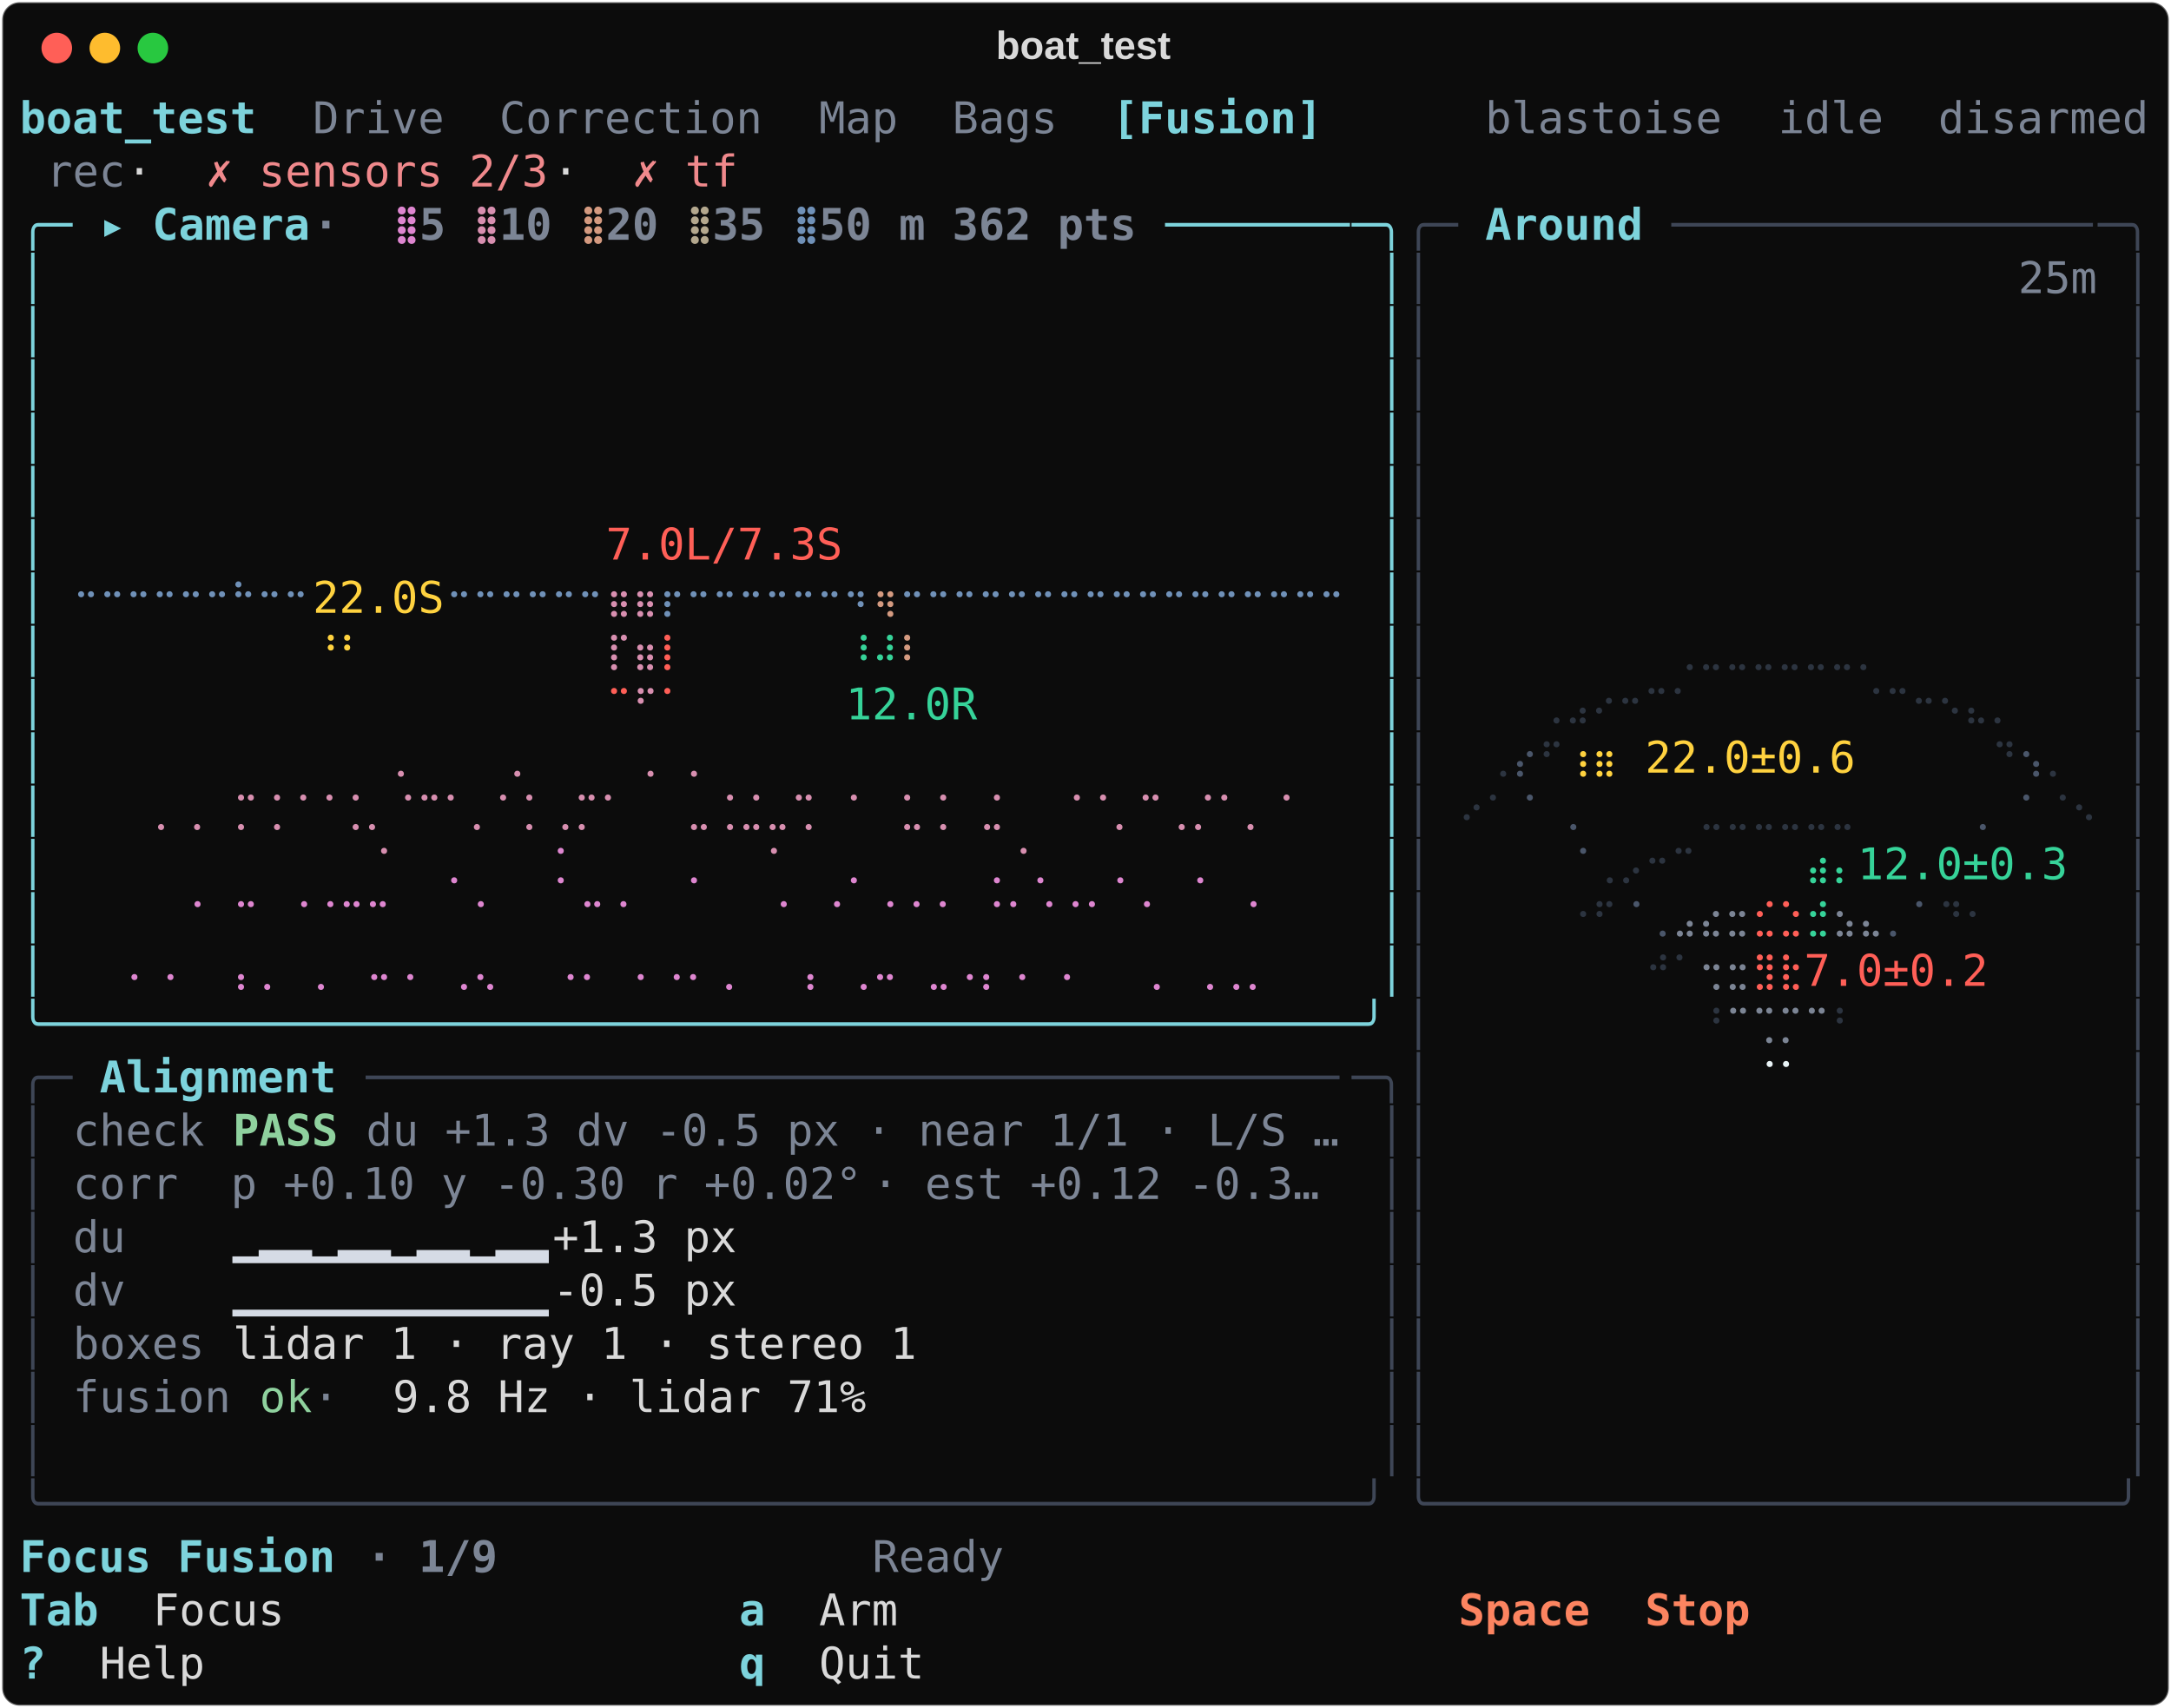
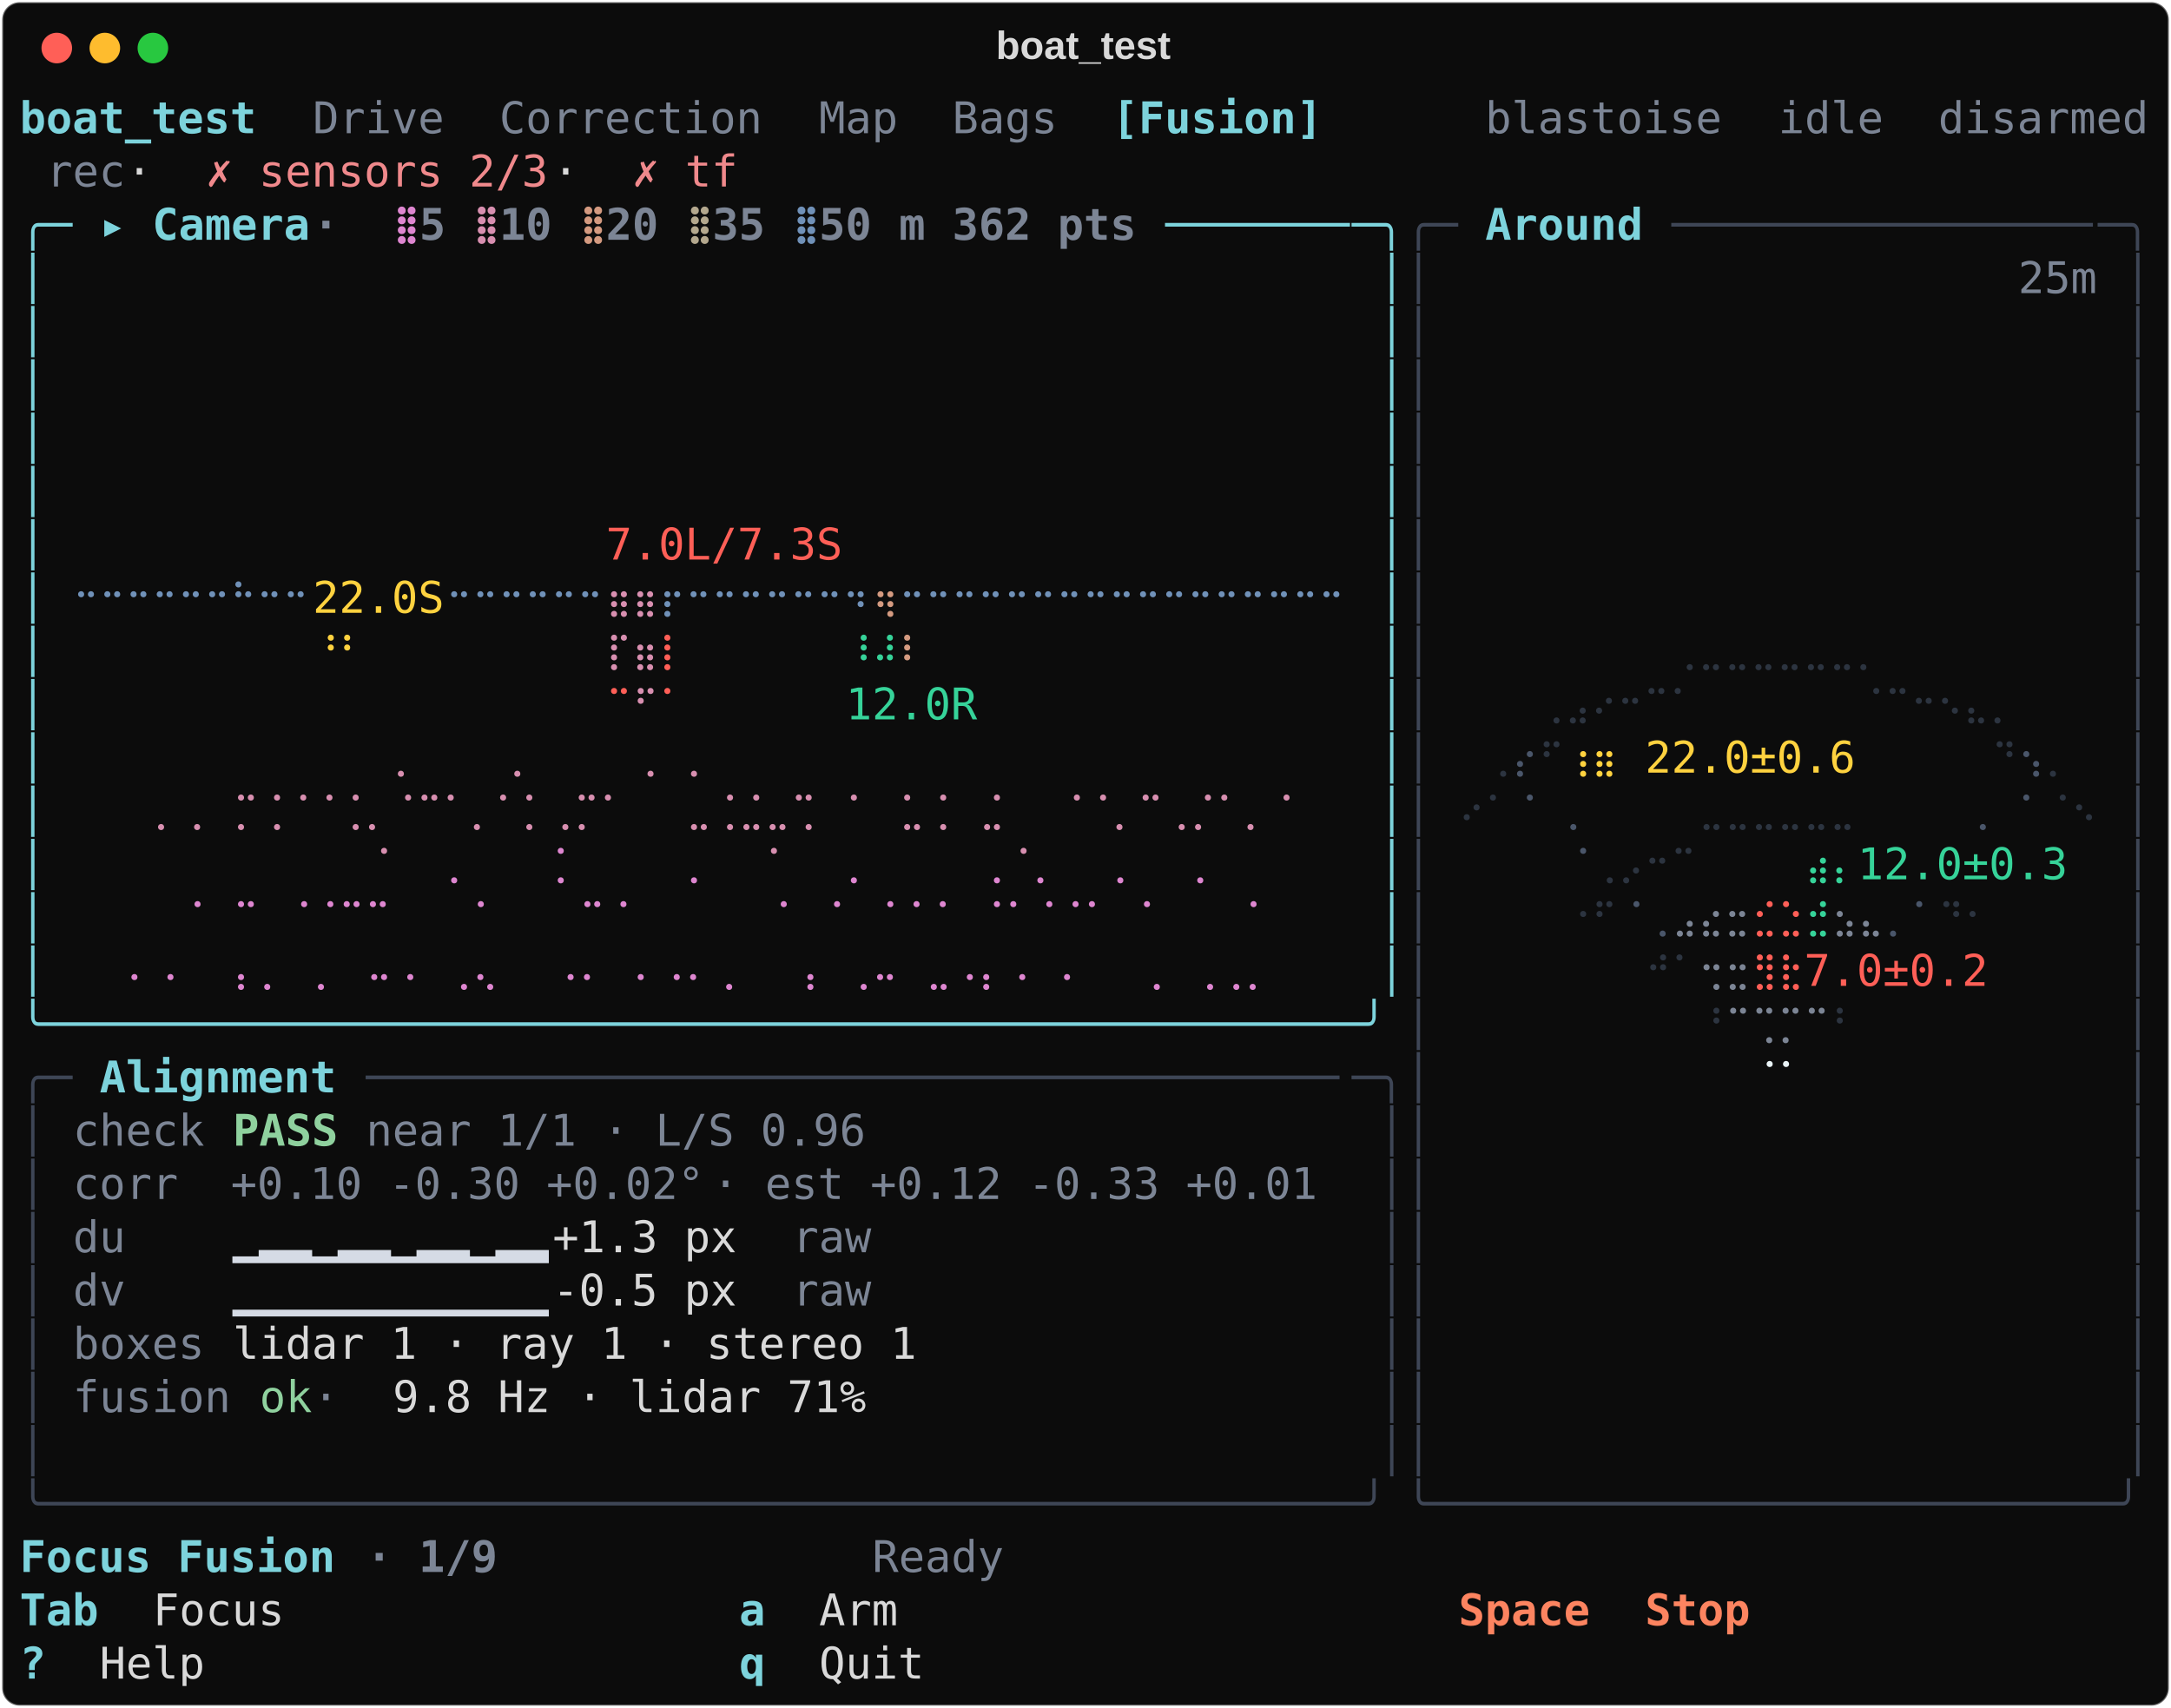
<svg xmlns="http://www.w3.org/2000/svg" class="rich-terminal" viewBox="0 0 994 782.0">
  <style>

    @font-face {
        font-family: "Fira Code";
        src: local("FiraCode-Regular"),
                url("https://cdnjs.cloudflare.com/ajax/libs/firacode/6.2.0/woff2/FiraCode-Regular.woff2") format("woff2"),
                url("https://cdnjs.cloudflare.com/ajax/libs/firacode/6.2.0/woff/FiraCode-Regular.woff") format("woff");
        font-style: normal;
        font-weight: 400;
    }
    @font-face {
        font-family: "Fira Code";
        src: local("FiraCode-Bold"),
                url("https://cdnjs.cloudflare.com/ajax/libs/firacode/6.2.0/woff2/FiraCode-Bold.woff2") format("woff2"),
                url("https://cdnjs.cloudflare.com/ajax/libs/firacode/6.2.0/woff/FiraCode-Bold.woff") format("woff");
        font-style: bold;
        font-weight: 700;
    }

    .fusion-text-matrix {
        font-family: Fira Code, monospace;
        font-size: 20px;
        line-height: 24.4px;
        font-variant-east-asian: full-width;
    }

    .fusion-text-title {
        font-size: 18px;
        font-weight: bold;
        font-family: arial;
    }

    .fusion-text-r1 { fill: #7dd3dc;font-weight: bold }
.fusion-text-r2 { fill: #7c8595 }
.fusion-text-r3 { fill: #d9d9d9 }
.fusion-text-r4 { fill: #f0898c }
.fusion-text-r5 { fill: #7c8595;font-weight: bold }
.fusion-text-r6 { fill: #de86d0;font-weight: bold }
.fusion-text-r7 { fill: #d88fb0;font-weight: bold }
.fusion-text-r8 { fill: #d49a80;font-weight: bold }
.fusion-text-r9 { fill: #b4a88e;font-weight: bold }
.fusion-text-r10 { fill: #7091b8;font-weight: bold }
.fusion-text-r11 { fill: #3e4656 }
.fusion-text-r12 { fill: #ff5f57 }
.fusion-text-r13 { fill: #7091b8 }
.fusion-text-r14 { fill: #ffd23f }
.fusion-text-r15 { fill: #d88fb0 }
.fusion-text-r16 { fill: #d49a80 }
.fusion-text-r17 { fill: #36d399 }
.fusion-text-r18 { fill: #2c3440 }
.fusion-text-r19 { fill: #4a566a }
.fusion-text-r20 { fill: #de86d0 }
.fusion-text-r21 { fill: #e9f3f6 }
.fusion-text-r22 { fill: #8fd19e;font-weight: bold }
.fusion-text-r23 { fill: #d5dbe5 }
.fusion-text-r24 { fill: #8fd19e }
.fusion-text-r25 { fill: #fc8460;font-weight: bold }
    </style>
  <defs>
    <clipPath id="fusion-text-clip-terminal">
      <rect x="0" y="0" width="975.0" height="731.0" />
    </clipPath>
    <clipPath id="fusion-text-line-0">
      <rect x="0" y="1.5" width="976" height="24.65" />
    </clipPath>
    <clipPath id="fusion-text-line-1">
      <rect x="0" y="25.9" width="976" height="24.65" />
    </clipPath>
    <clipPath id="fusion-text-line-2">
      <rect x="0" y="50.3" width="976" height="24.65" />
    </clipPath>
    <clipPath id="fusion-text-line-3">
      <rect x="0" y="74.7" width="976" height="24.65" />
    </clipPath>
    <clipPath id="fusion-text-line-4">
      <rect x="0" y="99.1" width="976" height="24.65" />
    </clipPath>
    <clipPath id="fusion-text-line-5">
      <rect x="0" y="123.5" width="976" height="24.65" />
    </clipPath>
    <clipPath id="fusion-text-line-6">
      <rect x="0" y="147.9" width="976" height="24.65" />
    </clipPath>
    <clipPath id="fusion-text-line-7">
      <rect x="0" y="172.3" width="976" height="24.65" />
    </clipPath>
    <clipPath id="fusion-text-line-8">
      <rect x="0" y="196.7" width="976" height="24.65" />
    </clipPath>
    <clipPath id="fusion-text-line-9">
      <rect x="0" y="221.1" width="976" height="24.65" />
    </clipPath>
    <clipPath id="fusion-text-line-10">
      <rect x="0" y="245.5" width="976" height="24.65" />
    </clipPath>
    <clipPath id="fusion-text-line-11">
      <rect x="0" y="269.9" width="976" height="24.65" />
    </clipPath>
    <clipPath id="fusion-text-line-12">
      <rect x="0" y="294.3" width="976" height="24.65" />
    </clipPath>
    <clipPath id="fusion-text-line-13">
      <rect x="0" y="318.7" width="976" height="24.65" />
    </clipPath>
    <clipPath id="fusion-text-line-14">
      <rect x="0" y="343.1" width="976" height="24.65" />
    </clipPath>
    <clipPath id="fusion-text-line-15">
      <rect x="0" y="367.5" width="976" height="24.65" />
    </clipPath>
    <clipPath id="fusion-text-line-16">
      <rect x="0" y="391.9" width="976" height="24.65" />
    </clipPath>
    <clipPath id="fusion-text-line-17">
      <rect x="0" y="416.3" width="976" height="24.65" />
    </clipPath>
    <clipPath id="fusion-text-line-18">
      <rect x="0" y="440.7" width="976" height="24.65" />
    </clipPath>
    <clipPath id="fusion-text-line-19">
      <rect x="0" y="465.1" width="976" height="24.65" />
    </clipPath>
    <clipPath id="fusion-text-line-20">
      <rect x="0" y="489.5" width="976" height="24.65" />
    </clipPath>
    <clipPath id="fusion-text-line-21">
      <rect x="0" y="513.9" width="976" height="24.65" />
    </clipPath>
    <clipPath id="fusion-text-line-22">
      <rect x="0" y="538.3" width="976" height="24.65" />
    </clipPath>
    <clipPath id="fusion-text-line-23">
      <rect x="0" y="562.7" width="976" height="24.65" />
    </clipPath>
    <clipPath id="fusion-text-line-24">
      <rect x="0" y="587.1" width="976" height="24.65" />
    </clipPath>
    <clipPath id="fusion-text-line-25">
      <rect x="0" y="611.5" width="976" height="24.65" />
    </clipPath>
    <clipPath id="fusion-text-line-26">
      <rect x="0" y="635.9" width="976" height="24.65" />
    </clipPath>
    <clipPath id="fusion-text-line-27">
      <rect x="0" y="660.3" width="976" height="24.65" />
    </clipPath>
    <clipPath id="fusion-text-line-28">
      <rect x="0" y="684.7" width="976" height="24.65" />
    </clipPath>
  </defs>
  <rect fill="#0c0c0c" stroke="rgba(255,255,255,0.35)" stroke-width="1" x="1" y="1" width="992" height="780" rx="8" />
  <text class="fusion-text-title" fill="#d9d9d9" text-anchor="middle" x="496" y="27">boat_test</text>
  <g transform="translate(26,22)">
    <circle cx="0" cy="0" r="7" fill="#ff5f57" />
    <circle cx="22" cy="0" r="7" fill="#febc2e" />
    <circle cx="44" cy="0" r="7" fill="#28c840" />
  </g>
  <g transform="translate(9, 41)" clip-path="url(#fusion-text-clip-terminal)">
    <g class="fusion-text-matrix">
      <text class="fusion-text-r1" x="0" y="20" textLength="134.2" clip-path="url(#fusion-text-line-0)"> boat_test </text>
      <text class="fusion-text-r2" x="134.2" y="20" textLength="85.4" clip-path="url(#fusion-text-line-0)">  Drive</text>
      <text class="fusion-text-r2" x="219.6" y="20" textLength="146.4" clip-path="url(#fusion-text-line-0)">  Correction</text>
      <text class="fusion-text-r2" x="366" y="20" textLength="61" clip-path="url(#fusion-text-line-0)">  Map</text>
      <text class="fusion-text-r2" x="427" y="20" textLength="73.2" clip-path="url(#fusion-text-line-0)">  Bags</text>
      <text class="fusion-text-r1" x="500.2" y="20" textLength="109.8" clip-path="url(#fusion-text-line-0)"> [Fusion]</text>
      <text class="fusion-text-r2" x="671" y="20" textLength="109.8" clip-path="url(#fusion-text-line-0)">blastoise</text>
      <text class="fusion-text-r2" x="805.2" y="20" textLength="48.8" clip-path="url(#fusion-text-line-0)">idle</text>
      <text class="fusion-text-r2" x="878.4" y="20" textLength="97.6" clip-path="url(#fusion-text-line-0)">disarmed</text>
      <text class="fusion-text-r3" x="976" y="20" textLength="12.2" clip-path="url(#fusion-text-line-0)">
</text>
      <text class="fusion-text-r2" x="12.2" y="44.4" textLength="36.6" clip-path="url(#fusion-text-line-1)">rec</text>
      <text class="fusion-text-r3" x="48.8" y="44.4" textLength="36.6" clip-path="url(#fusion-text-line-1)"> · </text>
      <text class="fusion-text-r4" x="85.4" y="44.4" textLength="158.6" clip-path="url(#fusion-text-line-1)">✗ sensors 2/3</text>
      <text class="fusion-text-r3" x="244" y="44.4" textLength="36.6" clip-path="url(#fusion-text-line-1)"> · </text>
      <text class="fusion-text-r4" x="280.6" y="44.4" textLength="48.8" clip-path="url(#fusion-text-line-1)">✗ tf</text>
      <text class="fusion-text-r3" x="976" y="44.4" textLength="12.2" clip-path="url(#fusion-text-line-1)">
</text>
      <text class="fusion-text-r1" x="0" y="68.8" textLength="24.4" clip-path="url(#fusion-text-line-2)">╭─</text>
      <text class="fusion-text-r1" x="36.6" y="68.8" textLength="97.6" clip-path="url(#fusion-text-line-2)">▸ Camera</text>
      <text class="fusion-text-r5" x="134.2" y="68.8" textLength="36.6" clip-path="url(#fusion-text-line-2)"> · </text>
      <text class="fusion-text-r6" x="170.8" y="68.8" textLength="12.2" clip-path="url(#fusion-text-line-2)">⣿</text>
      <text class="fusion-text-r5" x="183" y="68.8" textLength="24.4" clip-path="url(#fusion-text-line-2)">5 </text>
      <text class="fusion-text-r7" x="207.4" y="68.8" textLength="12.2" clip-path="url(#fusion-text-line-2)">⣿</text>
      <text class="fusion-text-r5" x="219.6" y="68.8" textLength="36.6" clip-path="url(#fusion-text-line-2)">10 </text>
      <text class="fusion-text-r8" x="256.2" y="68.8" textLength="12.2" clip-path="url(#fusion-text-line-2)">⣿</text>
      <text class="fusion-text-r5" x="268.4" y="68.8" textLength="36.6" clip-path="url(#fusion-text-line-2)">20 </text>
      <text class="fusion-text-r9" x="305" y="68.8" textLength="12.2" clip-path="url(#fusion-text-line-2)">⣿</text>
      <text class="fusion-text-r5" x="317.2" y="68.8" textLength="36.6" clip-path="url(#fusion-text-line-2)">35 </text>
      <text class="fusion-text-r10" x="353.8" y="68.8" textLength="12.2" clip-path="url(#fusion-text-line-2)">⣿</text>
      <text class="fusion-text-r5" x="366" y="68.8" textLength="36.6" clip-path="url(#fusion-text-line-2)">50 </text>
      <text class="fusion-text-r5" x="402.6" y="68.8" textLength="12.2" clip-path="url(#fusion-text-line-2)">m</text>
      <text class="fusion-text-r5" x="427" y="68.8" textLength="85.4" clip-path="url(#fusion-text-line-2)">362 pts</text>
      <text class="fusion-text-r1" x="524.6" y="68.8" textLength="85.4" clip-path="url(#fusion-text-line-2)">───────</text>
      <text class="fusion-text-r1" x="610" y="68.8" textLength="24.4" clip-path="url(#fusion-text-line-2)">─╮</text>
      <text class="fusion-text-r11" x="634.4" y="68.8" textLength="24.4" clip-path="url(#fusion-text-line-2)">╭─</text>
      <text class="fusion-text-r1" x="671" y="68.8" textLength="73.2" clip-path="url(#fusion-text-line-2)">Around</text>
      <text class="fusion-text-r11" x="756.4" y="68.8" textLength="195.2" clip-path="url(#fusion-text-line-2)">────────────────</text>
      <text class="fusion-text-r11" x="951.6" y="68.8" textLength="24.4" clip-path="url(#fusion-text-line-2)">─╮</text>
      <text class="fusion-text-r3" x="976" y="68.8" textLength="12.2" clip-path="url(#fusion-text-line-2)">
</text>
      <text class="fusion-text-r1" x="0" y="93.2" textLength="12.2" clip-path="url(#fusion-text-line-3)">│</text>
      <text class="fusion-text-r1" x="622.2" y="93.2" textLength="12.2" clip-path="url(#fusion-text-line-3)">│</text>
      <text class="fusion-text-r11" x="634.4" y="93.2" textLength="12.2" clip-path="url(#fusion-text-line-3)">│</text>
      <text class="fusion-text-r2" x="915" y="93.2" textLength="36.6" clip-path="url(#fusion-text-line-3)">25m</text>
      <text class="fusion-text-r11" x="963.8" y="93.2" textLength="12.2" clip-path="url(#fusion-text-line-3)">│</text>
      <text class="fusion-text-r3" x="976" y="93.2" textLength="12.2" clip-path="url(#fusion-text-line-3)">
</text>
      <text class="fusion-text-r1" x="0" y="117.6" textLength="12.2" clip-path="url(#fusion-text-line-4)">│</text>
      <text class="fusion-text-r1" x="622.2" y="117.6" textLength="12.2" clip-path="url(#fusion-text-line-4)">│</text>
      <text class="fusion-text-r11" x="634.4" y="117.6" textLength="12.2" clip-path="url(#fusion-text-line-4)">│</text>
      <text class="fusion-text-r11" x="963.8" y="117.6" textLength="12.2" clip-path="url(#fusion-text-line-4)">│</text>
      <text class="fusion-text-r3" x="976" y="117.6" textLength="12.2" clip-path="url(#fusion-text-line-4)">
</text>
      <text class="fusion-text-r1" x="0" y="142" textLength="12.2" clip-path="url(#fusion-text-line-5)">│</text>
      <text class="fusion-text-r1" x="622.2" y="142" textLength="12.2" clip-path="url(#fusion-text-line-5)">│</text>
      <text class="fusion-text-r11" x="634.4" y="142" textLength="12.2" clip-path="url(#fusion-text-line-5)">│</text>
      <text class="fusion-text-r11" x="963.8" y="142" textLength="12.2" clip-path="url(#fusion-text-line-5)">│</text>
      <text class="fusion-text-r3" x="976" y="142" textLength="12.2" clip-path="url(#fusion-text-line-5)">
</text>
      <text class="fusion-text-r1" x="0" y="166.4" textLength="12.2" clip-path="url(#fusion-text-line-6)">│</text>
      <text class="fusion-text-r1" x="622.2" y="166.4" textLength="12.2" clip-path="url(#fusion-text-line-6)">│</text>
      <text class="fusion-text-r11" x="634.4" y="166.4" textLength="12.2" clip-path="url(#fusion-text-line-6)">│</text>
      <text class="fusion-text-r11" x="963.8" y="166.4" textLength="12.2" clip-path="url(#fusion-text-line-6)">│</text>
      <text class="fusion-text-r3" x="976" y="166.4" textLength="12.2" clip-path="url(#fusion-text-line-6)">
</text>
      <text class="fusion-text-r1" x="0" y="190.8" textLength="12.2" clip-path="url(#fusion-text-line-7)">│</text>
      <text class="fusion-text-r1" x="622.2" y="190.8" textLength="12.2" clip-path="url(#fusion-text-line-7)">│</text>
      <text class="fusion-text-r11" x="634.4" y="190.8" textLength="12.2" clip-path="url(#fusion-text-line-7)">│</text>
      <text class="fusion-text-r11" x="963.8" y="190.8" textLength="12.2" clip-path="url(#fusion-text-line-7)">│</text>
      <text class="fusion-text-r3" x="976" y="190.8" textLength="12.2" clip-path="url(#fusion-text-line-7)">
</text>
      <text class="fusion-text-r1" x="0" y="215.2" textLength="12.2" clip-path="url(#fusion-text-line-8)">│</text>
      <text class="fusion-text-r12" x="268.4" y="215.2" textLength="109.8" clip-path="url(#fusion-text-line-8)">7.0L/7.3S</text>
      <text class="fusion-text-r1" x="622.2" y="215.2" textLength="12.2" clip-path="url(#fusion-text-line-8)">│</text>
      <text class="fusion-text-r11" x="634.4" y="215.2" textLength="12.2" clip-path="url(#fusion-text-line-8)">│</text>
      <text class="fusion-text-r11" x="963.8" y="215.2" textLength="12.2" clip-path="url(#fusion-text-line-8)">│</text>
      <text class="fusion-text-r3" x="976" y="215.2" textLength="12.2" clip-path="url(#fusion-text-line-8)">
</text>
      <text class="fusion-text-r1" x="0" y="239.6" textLength="12.2" clip-path="url(#fusion-text-line-9)">│</text>
      <text class="fusion-text-r13" x="24.4" y="239.6" textLength="109.8" clip-path="url(#fusion-text-line-9)">⠒⠒⠒⠒⠒⠒⠓⠒⠒</text>
      <text class="fusion-text-r14" x="134.2" y="239.6" textLength="61" clip-path="url(#fusion-text-line-9)">22.0S</text>
      <text class="fusion-text-r13" x="195.2" y="239.6" textLength="73.2" clip-path="url(#fusion-text-line-9)">⠒⠒⠒⠒⠒⠒</text>
      <text class="fusion-text-r15" x="268.4" y="239.6" textLength="24.4" clip-path="url(#fusion-text-line-9)">⣶⣶</text>
      <text class="fusion-text-r13" x="292.8" y="239.6" textLength="97.6" clip-path="url(#fusion-text-line-9)">⡖⠒⠒⠒⠒⠒⠒⠲</text>
      <text class="fusion-text-r16" x="390.4" y="239.6" textLength="12.2" clip-path="url(#fusion-text-line-9)">⢶</text>
      <text class="fusion-text-r13" x="402.6" y="239.6" textLength="207.4" clip-path="url(#fusion-text-line-9)">⠒⠒⠒⠒⠒⠒⠒⠒⠒⠒⠒⠒⠒⠒⠒⠒⠒</text>
      <text class="fusion-text-r1" x="622.2" y="239.6" textLength="12.2" clip-path="url(#fusion-text-line-9)">│</text>
      <text class="fusion-text-r11" x="634.4" y="239.6" textLength="12.2" clip-path="url(#fusion-text-line-9)">│</text>
      <text class="fusion-text-r11" x="963.8" y="239.6" textLength="12.2" clip-path="url(#fusion-text-line-9)">│</text>
      <text class="fusion-text-r3" x="976" y="239.6" textLength="12.2" clip-path="url(#fusion-text-line-9)">
</text>
      <text class="fusion-text-r1" x="0" y="264" textLength="12.2" clip-path="url(#fusion-text-line-10)">│</text>
      <text class="fusion-text-r14" x="134.2" y="264" textLength="24.4" clip-path="url(#fusion-text-line-10)">⠘⠃</text>
      <text class="fusion-text-r15" x="268.4" y="264" textLength="24.4" clip-path="url(#fusion-text-line-10)">⡏⣶</text>
      <text class="fusion-text-r12" x="292.8" y="264" textLength="12.2" clip-path="url(#fusion-text-line-10)">⡇</text>
      <text class="fusion-text-r17" x="378.2" y="264" textLength="24.4" clip-path="url(#fusion-text-line-10)">⠸⠼</text>
      <text class="fusion-text-r16" x="402.6" y="264" textLength="12.2" clip-path="url(#fusion-text-line-10)">⠇</text>
      <text class="fusion-text-r1" x="622.2" y="264" textLength="12.2" clip-path="url(#fusion-text-line-10)">│</text>
      <text class="fusion-text-r11" x="634.4" y="264" textLength="12.2" clip-path="url(#fusion-text-line-10)">│</text>
      <text class="fusion-text-r18" x="756.4" y="264" textLength="97.6" clip-path="url(#fusion-text-line-10)">⢀⣀⣀⣀⣀⣀⣀⡀</text>
      <text class="fusion-text-r11" x="963.8" y="264" textLength="12.2" clip-path="url(#fusion-text-line-10)">│</text>
      <text class="fusion-text-r3" x="976" y="264" textLength="12.2" clip-path="url(#fusion-text-line-10)">
</text>
      <text class="fusion-text-r1" x="0" y="288.4" textLength="12.2" clip-path="url(#fusion-text-line-11)">│</text>
      <text class="fusion-text-r12" x="268.4" y="288.4" textLength="12.2" clip-path="url(#fusion-text-line-11)">⠉</text>
      <text class="fusion-text-r15" x="280.6" y="288.4" textLength="12.2" clip-path="url(#fusion-text-line-11)">⠋</text>
      <text class="fusion-text-r12" x="292.8" y="288.4" textLength="12.2" clip-path="url(#fusion-text-line-11)">⠁</text>
      <text class="fusion-text-r17" x="378.2" y="288.4" textLength="61" clip-path="url(#fusion-text-line-11)">12.0R</text>
      <text class="fusion-text-r1" x="622.2" y="288.4" textLength="12.2" clip-path="url(#fusion-text-line-11)">│</text>
      <text class="fusion-text-r11" x="634.4" y="288.4" textLength="12.2" clip-path="url(#fusion-text-line-11)">│</text>
      <text class="fusion-text-r18" x="695.4" y="288.4" textLength="73.2" clip-path="url(#fusion-text-line-11)">⢀⣠⠔⠒⠉⠁</text>
      <text class="fusion-text-r18" x="841.8" y="288.4" textLength="73.2" clip-path="url(#fusion-text-line-11)">⠈⠉⠒⠢⣄⡀</text>
      <text class="fusion-text-r11" x="963.8" y="288.4" textLength="12.2" clip-path="url(#fusion-text-line-11)">│</text>
      <text class="fusion-text-r3" x="976" y="288.4" textLength="12.2" clip-path="url(#fusion-text-line-11)">
</text>
      <text class="fusion-text-r1" x="0" y="312.8" textLength="12.2" clip-path="url(#fusion-text-line-12)">│</text>
      <text class="fusion-text-r15" x="170.8" y="312.8" textLength="12.2" clip-path="url(#fusion-text-line-12)">⡀</text>
      <text class="fusion-text-r15" x="219.6" y="312.8" textLength="12.2" clip-path="url(#fusion-text-line-12)">⢀</text>
      <text class="fusion-text-r15" x="280.6" y="312.8" textLength="12.2" clip-path="url(#fusion-text-line-12)">⢀</text>
      <text class="fusion-text-r15" x="305" y="312.8" textLength="12.2" clip-path="url(#fusion-text-line-12)">⡀</text>
      <text class="fusion-text-r1" x="622.2" y="312.8" textLength="12.2" clip-path="url(#fusion-text-line-12)">│</text>
      <text class="fusion-text-r11" x="634.4" y="312.8" textLength="12.2" clip-path="url(#fusion-text-line-12)">│</text>
      <text class="fusion-text-r18" x="671" y="312.8" textLength="12.2" clip-path="url(#fusion-text-line-12)">⢀</text>
      <text class="fusion-text-r19" x="683.2" y="312.8" textLength="12.2" clip-path="url(#fusion-text-line-12)">⡔</text>
      <text class="fusion-text-r18" x="695.4" y="312.8" textLength="12.2" clip-path="url(#fusion-text-line-12)">⠋</text>
      <text class="fusion-text-r14" x="707.6" y="312.8" textLength="24.4" clip-path="url(#fusion-text-line-12)">⢰⣶</text>
      <text class="fusion-text-r14" x="744.2" y="312.8" textLength="97.6" clip-path="url(#fusion-text-line-12)">22.0±0.6</text>
      <text class="fusion-text-r18" x="902.8" y="312.8" textLength="12.2" clip-path="url(#fusion-text-line-12)">⠙</text>
      <text class="fusion-text-r19" x="915" y="312.8" textLength="12.2" clip-path="url(#fusion-text-line-12)">⢢</text>
      <text class="fusion-text-r18" x="927.2" y="312.8" textLength="12.2" clip-path="url(#fusion-text-line-12)">⡀</text>
      <text class="fusion-text-r11" x="963.8" y="312.8" textLength="12.2" clip-path="url(#fusion-text-line-12)">│</text>
      <text class="fusion-text-r3" x="976" y="312.8" textLength="12.2" clip-path="url(#fusion-text-line-12)">
</text>
      <text class="fusion-text-r1" x="0" y="337.2" textLength="12.2" clip-path="url(#fusion-text-line-13)">│</text>
      <text class="fusion-text-r15" x="61" y="337.2" textLength="24.4" clip-path="url(#fusion-text-line-13)">⡀⢀</text>
      <text class="fusion-text-r15" x="97.6" y="337.2" textLength="183" clip-path="url(#fusion-text-line-13)">⡉⢈⠈⠈⢈⡀⠈⠉⠁⡀⠁⡁⢀⡉⠁</text>
      <text class="fusion-text-r15" x="305" y="337.2" textLength="61" clip-path="url(#fusion-text-line-13)">⣀⢈⣈⣀⢉</text>
      <text class="fusion-text-r15" x="378.2" y="337.2" textLength="12.2" clip-path="url(#fusion-text-line-13)">⠁</text>
      <text class="fusion-text-r15" x="402.6" y="337.2" textLength="24.4" clip-path="url(#fusion-text-line-13)">⣁⢈</text>
      <text class="fusion-text-r15" x="439.2" y="337.2" textLength="12.2" clip-path="url(#fusion-text-line-13)">⣈</text>
      <text class="fusion-text-r15" x="475.8" y="337.2" textLength="109.8" clip-path="url(#fusion-text-line-13)">⠈⠈⡀⠉⢀⡈⠁⡀⠈</text>
      <text class="fusion-text-r1" x="622.2" y="337.2" textLength="12.2" clip-path="url(#fusion-text-line-13)">│</text>
      <text class="fusion-text-r11" x="634.4" y="337.2" textLength="12.2" clip-path="url(#fusion-text-line-13)">│</text>
      <text class="fusion-text-r18" x="658.8" y="337.2" textLength="24.4" clip-path="url(#fusion-text-line-13)">⠔⠁</text>
      <text class="fusion-text-r19" x="683.2" y="337.2" textLength="12.2" clip-path="url(#fusion-text-line-13)">⠈</text>
      <text class="fusion-text-r19" x="707.6" y="337.2" textLength="12.2" clip-path="url(#fusion-text-line-13)">⡀</text>
      <text class="fusion-text-r18" x="768.6" y="337.2" textLength="73.2" clip-path="url(#fusion-text-line-13)">⣀⣀⣀⣀⣀⣀</text>
      <text class="fusion-text-r19" x="890.6" y="337.2" textLength="12.2" clip-path="url(#fusion-text-line-13)">⢀</text>
      <text class="fusion-text-r19" x="915" y="337.2" textLength="12.2" clip-path="url(#fusion-text-line-13)">⠁</text>
      <text class="fusion-text-r18" x="927.2" y="337.2" textLength="24.4" clip-path="url(#fusion-text-line-13)">⠈⠢</text>
      <text class="fusion-text-r11" x="963.8" y="337.2" textLength="12.2" clip-path="url(#fusion-text-line-13)">│</text>
      <text class="fusion-text-r3" x="976" y="337.2" textLength="12.2" clip-path="url(#fusion-text-line-13)">
</text>
      <text class="fusion-text-r1" x="0" y="361.6" textLength="12.2" clip-path="url(#fusion-text-line-14)">│</text>
      <text class="fusion-text-r15" x="158.6" y="361.6" textLength="12.2" clip-path="url(#fusion-text-line-14)">⠈</text>
      <text class="fusion-text-r20" x="195.2" y="361.6" textLength="12.2" clip-path="url(#fusion-text-line-14)">⡀</text>
      <text class="fusion-text-r20" x="244" y="361.6" textLength="12.2" clip-path="url(#fusion-text-line-14)">⡁</text>
      <text class="fusion-text-r20" x="305" y="361.6" textLength="12.2" clip-path="url(#fusion-text-line-14)">⡀</text>
      <text class="fusion-text-r15" x="341.6" y="361.6" textLength="12.2" clip-path="url(#fusion-text-line-14)">⠁</text>
      <text class="fusion-text-r20" x="378.2" y="361.6" textLength="12.2" clip-path="url(#fusion-text-line-14)">⡀</text>
      <text class="fusion-text-r20" x="439.2" y="361.6" textLength="12.2" clip-path="url(#fusion-text-line-14)">⢀</text>
      <text class="fusion-text-r15" x="451.4" y="361.6" textLength="12.2" clip-path="url(#fusion-text-line-14)">⠈</text>
      <text class="fusion-text-r20" x="463.6" y="361.6" textLength="12.2" clip-path="url(#fusion-text-line-14)">⡀</text>
      <text class="fusion-text-r20" x="500.2" y="361.6" textLength="12.2" clip-path="url(#fusion-text-line-14)">⡀</text>
      <text class="fusion-text-r20" x="536.8" y="361.6" textLength="12.2" clip-path="url(#fusion-text-line-14)">⡀</text>
      <text class="fusion-text-r1" x="622.2" y="361.6" textLength="12.2" clip-path="url(#fusion-text-line-14)">│</text>
      <text class="fusion-text-r11" x="634.4" y="361.6" textLength="12.2" clip-path="url(#fusion-text-line-14)">│</text>
      <text class="fusion-text-r19" x="707.6" y="361.6" textLength="12.2" clip-path="url(#fusion-text-line-14)">⠈</text>
      <text class="fusion-text-r18" x="719.8" y="361.6" textLength="48.8" clip-path="url(#fusion-text-line-14)">⢀⡠⠒⠉</text>
      <text class="fusion-text-r17" x="817.4" y="361.6" textLength="122" clip-path="url(#fusion-text-line-14)">⣴⡄12.0±0.3</text>
      <text class="fusion-text-r11" x="963.8" y="361.6" textLength="12.2" clip-path="url(#fusion-text-line-14)">│</text>
      <text class="fusion-text-r3" x="976" y="361.6" textLength="12.2" clip-path="url(#fusion-text-line-14)">
</text>
      <text class="fusion-text-r1" x="0" y="386" textLength="12.2" clip-path="url(#fusion-text-line-15)">│</text>
      <text class="fusion-text-r20" x="73.2" y="386" textLength="12.2" clip-path="url(#fusion-text-line-15)">⠈</text>
      <text class="fusion-text-r20" x="97.6" y="386" textLength="12.2" clip-path="url(#fusion-text-line-15)">⠉</text>
      <text class="fusion-text-r20" x="122" y="386" textLength="48.8" clip-path="url(#fusion-text-line-15)">⠈⠈⠉⠉</text>
      <text class="fusion-text-r20" x="207.4" y="386" textLength="12.2" clip-path="url(#fusion-text-line-15)">⠁</text>
      <text class="fusion-text-r20" x="256.2" y="386" textLength="24.4" clip-path="url(#fusion-text-line-15)">⠉⠈</text>
      <text class="fusion-text-r20" x="341.6" y="386" textLength="12.2" clip-path="url(#fusion-text-line-15)">⠈</text>
      <text class="fusion-text-r20" x="366" y="386" textLength="12.2" clip-path="url(#fusion-text-line-15)">⠈</text>
      <text class="fusion-text-r20" x="390.4" y="386" textLength="36.6" clip-path="url(#fusion-text-line-15)">⠈⠈⠈</text>
      <text class="fusion-text-r20" x="439.2" y="386" textLength="61" clip-path="url(#fusion-text-line-15)">⠈⠁⠈⠈⠁</text>
      <text class="fusion-text-r20" x="512.4" y="386" textLength="12.2" clip-path="url(#fusion-text-line-15)">⠁</text>
      <text class="fusion-text-r20" x="561.2" y="386" textLength="12.2" clip-path="url(#fusion-text-line-15)">⠁</text>
      <text class="fusion-text-r1" x="622.2" y="386" textLength="12.2" clip-path="url(#fusion-text-line-15)">│</text>
      <text class="fusion-text-r11" x="634.4" y="386" textLength="12.2" clip-path="url(#fusion-text-line-15)">│</text>
      <text class="fusion-text-r18" x="707.6" y="386" textLength="24.4" clip-path="url(#fusion-text-line-15)">⠐⠋</text>
      <text class="fusion-text-r19" x="732" y="386" textLength="24.4" clip-path="url(#fusion-text-line-15)">⠈⢀</text>
      <text class="fusion-text-r2" x="756.4" y="386" textLength="36.6" clip-path="url(#fusion-text-line-15)">⣠⣔⣒</text>
      <text class="fusion-text-r12" x="793" y="386" textLength="24.4" clip-path="url(#fusion-text-line-15)">⣊⣑</text>
      <text class="fusion-text-r17" x="817.4" y="386" textLength="12.2" clip-path="url(#fusion-text-line-15)">⣚</text>
      <text class="fusion-text-r2" x="829.6" y="386" textLength="24.4" clip-path="url(#fusion-text-line-15)">⣢⣄</text>
      <text class="fusion-text-r19" x="854" y="386" textLength="24.4" clip-path="url(#fusion-text-line-15)">⡀⠁</text>
      <text class="fusion-text-r18" x="878.4" y="386" textLength="24.4" clip-path="url(#fusion-text-line-15)">⠙⠂</text>
      <text class="fusion-text-r11" x="963.8" y="386" textLength="12.2" clip-path="url(#fusion-text-line-15)">│</text>
      <text class="fusion-text-r3" x="976" y="386" textLength="12.2" clip-path="url(#fusion-text-line-15)">
</text>
      <text class="fusion-text-r1" x="0" y="410.4" textLength="12.2" clip-path="url(#fusion-text-line-16)">│</text>
      <text class="fusion-text-r20" x="48.8" y="410.4" textLength="24.4" clip-path="url(#fusion-text-line-16)">⠄⠠</text>
      <text class="fusion-text-r20" x="97.6" y="410.4" textLength="24.4" clip-path="url(#fusion-text-line-16)">⡄⡀</text>
      <text class="fusion-text-r20" x="134.2" y="410.4" textLength="12.2" clip-path="url(#fusion-text-line-16)">⡀</text>
      <text class="fusion-text-r20" x="158.6" y="410.4" textLength="24.4" clip-path="url(#fusion-text-line-16)">⠤⠠</text>
      <text class="fusion-text-r20" x="195.2" y="410.4" textLength="24.4" clip-path="url(#fusion-text-line-16)">⢀⢄</text>
      <text class="fusion-text-r20" x="244" y="410.4" textLength="24.4" clip-path="url(#fusion-text-line-16)">⠠⠄</text>
      <text class="fusion-text-r20" x="280.6" y="410.4" textLength="48.8" clip-path="url(#fusion-text-line-16)">⠄⠠⠄⢀</text>
      <text class="fusion-text-r20" x="353.8" y="410.4" textLength="12.2" clip-path="url(#fusion-text-line-16)">⢠</text>
      <text class="fusion-text-r20" x="378.2" y="410.4" textLength="24.4" clip-path="url(#fusion-text-line-16)">⢀⠤</text>
      <text class="fusion-text-r20" x="414.8" y="410.4" textLength="48.8" clip-path="url(#fusion-text-line-16)">⣀⠠⡄⠠</text>
      <text class="fusion-text-r20" x="475.8" y="410.4" textLength="12.2" clip-path="url(#fusion-text-line-16)">⠄</text>
      <text class="fusion-text-r20" x="512.4" y="410.4" textLength="12.2" clip-path="url(#fusion-text-line-16)">⢀</text>
      <text class="fusion-text-r20" x="536.8" y="410.4" textLength="36.6" clip-path="url(#fusion-text-line-16)">⢀⢀⡀</text>
      <text class="fusion-text-r1" x="622.2" y="410.4" textLength="12.2" clip-path="url(#fusion-text-line-16)">│</text>
      <text class="fusion-text-r11" x="634.4" y="410.4" textLength="12.2" clip-path="url(#fusion-text-line-16)">│</text>
      <text class="fusion-text-r18" x="744.2" y="410.4" textLength="24.4" clip-path="url(#fusion-text-line-16)">⠚⠁</text>
      <text class="fusion-text-r2" x="768.6" y="410.4" textLength="24.4" clip-path="url(#fusion-text-line-16)">⢒⣒</text>
      <text class="fusion-text-r12" x="793" y="410.4" textLength="109.8" clip-path="url(#fusion-text-line-16)">⣻⣗7.0±0.2</text>
      <text class="fusion-text-r11" x="963.8" y="410.4" textLength="12.2" clip-path="url(#fusion-text-line-16)">│</text>
      <text class="fusion-text-r3" x="976" y="410.4" textLength="12.2" clip-path="url(#fusion-text-line-16)">
</text>
      <text class="fusion-text-r1" x="0" y="434.8" textLength="634.4" clip-path="url(#fusion-text-line-17)">╰──────────────────────────────────────────────────╯</text>
      <text class="fusion-text-r11" x="634.4" y="434.8" textLength="12.2" clip-path="url(#fusion-text-line-17)">│</text>
      <text class="fusion-text-r18" x="768.6" y="434.8" textLength="12.2" clip-path="url(#fusion-text-line-17)">⠘</text>
      <text class="fusion-text-r2" x="780.8" y="434.8" textLength="48.8" clip-path="url(#fusion-text-line-17)">⠉⢉⡉⠉</text>
      <text class="fusion-text-r18" x="829.6" y="434.8" textLength="12.2" clip-path="url(#fusion-text-line-17)">⠃</text>
      <text class="fusion-text-r11" x="963.8" y="434.8" textLength="12.2" clip-path="url(#fusion-text-line-17)">│</text>
      <text class="fusion-text-r3" x="976" y="434.8" textLength="12.2" clip-path="url(#fusion-text-line-17)">
</text>
      <text class="fusion-text-r11" x="0" y="459.2" textLength="24.4" clip-path="url(#fusion-text-line-18)">╭─</text>
      <text class="fusion-text-r1" x="36.6" y="459.2" textLength="109.8" clip-path="url(#fusion-text-line-18)">Alignment</text>
      <text class="fusion-text-r11" x="158.6" y="459.2" textLength="451.4" clip-path="url(#fusion-text-line-18)">─────────────────────────────────────</text>
      <text class="fusion-text-r11" x="610" y="459.2" textLength="24.4" clip-path="url(#fusion-text-line-18)">─╮</text>
      <text class="fusion-text-r11" x="634.4" y="459.2" textLength="12.2" clip-path="url(#fusion-text-line-18)">│</text>
      <text class="fusion-text-r21" x="793" y="459.2" textLength="24.4" clip-path="url(#fusion-text-line-18)">⠈⠁</text>
      <text class="fusion-text-r11" x="963.8" y="459.2" textLength="12.2" clip-path="url(#fusion-text-line-18)">│</text>
      <text class="fusion-text-r3" x="976" y="459.2" textLength="12.2" clip-path="url(#fusion-text-line-18)">
</text>
      <text class="fusion-text-r11" x="0" y="483.6" textLength="12.2" clip-path="url(#fusion-text-line-19)">│</text>
      <text class="fusion-text-r2" x="24.4" y="483.6" textLength="73.2" clip-path="url(#fusion-text-line-19)">check </text>
      <text class="fusion-text-r22" x="97.6" y="483.6" textLength="48.8" clip-path="url(#fusion-text-line-19)">PASS</text>
-       <text class="fusion-text-r2" x="158.6" y="483.6" textLength="451.4" clip-path="url(#fusion-text-line-19)">du +1.3 dv -0.5 px · near 1/1 · L/S …</text>
+       <text class="fusion-text-r2" x="158.6" y="483.6" textLength="231.8" clip-path="url(#fusion-text-line-19)">near 1/1 · L/S 0.96</text>
      <text class="fusion-text-r11" x="622.2" y="483.6" textLength="12.2" clip-path="url(#fusion-text-line-19)">│</text>
      <text class="fusion-text-r11" x="634.4" y="483.6" textLength="12.2" clip-path="url(#fusion-text-line-19)">│</text>
      <text class="fusion-text-r11" x="963.8" y="483.6" textLength="12.2" clip-path="url(#fusion-text-line-19)">│</text>
      <text class="fusion-text-r3" x="976" y="483.6" textLength="12.2" clip-path="url(#fusion-text-line-19)">
</text>
      <text class="fusion-text-r11" x="0" y="508" textLength="12.2" clip-path="url(#fusion-text-line-20)">│</text>
-       <text class="fusion-text-r2" x="24.4" y="508" textLength="366" clip-path="url(#fusion-text-line-20)">corr  p +0.10 y -0.30 r +0.02°</text>
-       <text class="fusion-text-r2" x="390.4" y="508" textLength="219.6" clip-path="url(#fusion-text-line-20)"> · est +0.12 -0.3…</text>
+       <text class="fusion-text-r2" x="24.4" y="508" textLength="292.8" clip-path="url(#fusion-text-line-20)">corr  +0.10 -0.30 +0.02°</text>
+       <text class="fusion-text-r2" x="317.2" y="508" textLength="292.8" clip-path="url(#fusion-text-line-20)"> · est +0.12 -0.33 +0.01</text>
      <text class="fusion-text-r11" x="622.2" y="508" textLength="12.2" clip-path="url(#fusion-text-line-20)">│</text>
      <text class="fusion-text-r11" x="634.4" y="508" textLength="12.2" clip-path="url(#fusion-text-line-20)">│</text>
      <text class="fusion-text-r11" x="963.8" y="508" textLength="12.2" clip-path="url(#fusion-text-line-20)">│</text>
      <text class="fusion-text-r3" x="976" y="508" textLength="12.2" clip-path="url(#fusion-text-line-20)">
</text>
      <text class="fusion-text-r11" x="0" y="532.4" textLength="12.2" clip-path="url(#fusion-text-line-21)">│</text>
      <text class="fusion-text-r2" x="24.4" y="532.4" textLength="73.2" clip-path="url(#fusion-text-line-21)">du    </text>
      <text class="fusion-text-r23" x="97.6" y="532.4" textLength="146.4" clip-path="url(#fusion-text-line-21)">▁▂▂▁▂▂▁▂▂▁▂▂</text>
      <text class="fusion-text-r3" x="244" y="532.4" textLength="109.8" clip-path="url(#fusion-text-line-21)">  +1.3 px</text>
+       <text class="fusion-text-r2" x="353.8" y="532.4" textLength="48.8" clip-path="url(#fusion-text-line-21)"> raw</text>
      <text class="fusion-text-r11" x="622.2" y="532.4" textLength="12.2" clip-path="url(#fusion-text-line-21)">│</text>
      <text class="fusion-text-r11" x="634.4" y="532.4" textLength="12.2" clip-path="url(#fusion-text-line-21)">│</text>
      <text class="fusion-text-r11" x="963.8" y="532.4" textLength="12.2" clip-path="url(#fusion-text-line-21)">│</text>
      <text class="fusion-text-r3" x="976" y="532.4" textLength="12.2" clip-path="url(#fusion-text-line-21)">
</text>
      <text class="fusion-text-r11" x="0" y="556.8" textLength="12.2" clip-path="url(#fusion-text-line-22)">│</text>
      <text class="fusion-text-r2" x="24.4" y="556.8" textLength="73.2" clip-path="url(#fusion-text-line-22)">dv    </text>
      <text class="fusion-text-r23" x="97.6" y="556.8" textLength="146.4" clip-path="url(#fusion-text-line-22)">▁▁▁▁▁▁▁▁▁▁▁▁</text>
      <text class="fusion-text-r3" x="244" y="556.8" textLength="109.8" clip-path="url(#fusion-text-line-22)">  -0.5 px</text>
+       <text class="fusion-text-r2" x="353.8" y="556.8" textLength="48.8" clip-path="url(#fusion-text-line-22)"> raw</text>
      <text class="fusion-text-r11" x="622.2" y="556.8" textLength="12.2" clip-path="url(#fusion-text-line-22)">│</text>
      <text class="fusion-text-r11" x="634.4" y="556.8" textLength="12.2" clip-path="url(#fusion-text-line-22)">│</text>
      <text class="fusion-text-r11" x="963.8" y="556.8" textLength="12.2" clip-path="url(#fusion-text-line-22)">│</text>
      <text class="fusion-text-r3" x="976" y="556.8" textLength="12.2" clip-path="url(#fusion-text-line-22)">
</text>
      <text class="fusion-text-r11" x="0" y="581.2" textLength="12.2" clip-path="url(#fusion-text-line-23)">│</text>
      <text class="fusion-text-r2" x="24.4" y="581.2" textLength="73.2" clip-path="url(#fusion-text-line-23)">boxes </text>
      <text class="fusion-text-r3" x="97.6" y="581.2" textLength="317.2" clip-path="url(#fusion-text-line-23)">lidar 1 · ray 1 · stereo 1</text>
      <text class="fusion-text-r11" x="622.2" y="581.2" textLength="12.2" clip-path="url(#fusion-text-line-23)">│</text>
      <text class="fusion-text-r11" x="634.4" y="581.2" textLength="12.2" clip-path="url(#fusion-text-line-23)">│</text>
      <text class="fusion-text-r11" x="963.8" y="581.2" textLength="12.2" clip-path="url(#fusion-text-line-23)">│</text>
      <text class="fusion-text-r3" x="976" y="581.2" textLength="12.2" clip-path="url(#fusion-text-line-23)">
</text>
      <text class="fusion-text-r11" x="0" y="605.6" textLength="12.2" clip-path="url(#fusion-text-line-24)">│</text>
      <text class="fusion-text-r2" x="24.4" y="605.6" textLength="85.4" clip-path="url(#fusion-text-line-24)">fusion </text>
      <text class="fusion-text-r24" x="109.8" y="605.6" textLength="24.4" clip-path="url(#fusion-text-line-24)">ok</text>
      <text class="fusion-text-r2" x="134.2" y="605.6" textLength="36.6" clip-path="url(#fusion-text-line-24)"> · </text>
      <text class="fusion-text-r3" x="170.8" y="605.6" textLength="219.6" clip-path="url(#fusion-text-line-24)">9.8 Hz · lidar 71%</text>
      <text class="fusion-text-r11" x="622.2" y="605.6" textLength="12.2" clip-path="url(#fusion-text-line-24)">│</text>
      <text class="fusion-text-r11" x="634.4" y="605.6" textLength="12.2" clip-path="url(#fusion-text-line-24)">│</text>
      <text class="fusion-text-r11" x="963.8" y="605.6" textLength="12.2" clip-path="url(#fusion-text-line-24)">│</text>
      <text class="fusion-text-r3" x="976" y="605.6" textLength="12.2" clip-path="url(#fusion-text-line-24)">
</text>
      <text class="fusion-text-r11" x="0" y="630" textLength="12.2" clip-path="url(#fusion-text-line-25)">│</text>
      <text class="fusion-text-r11" x="622.2" y="630" textLength="12.2" clip-path="url(#fusion-text-line-25)">│</text>
      <text class="fusion-text-r11" x="634.4" y="630" textLength="12.2" clip-path="url(#fusion-text-line-25)">│</text>
      <text class="fusion-text-r11" x="963.8" y="630" textLength="12.2" clip-path="url(#fusion-text-line-25)">│</text>
      <text class="fusion-text-r3" x="976" y="630" textLength="12.2" clip-path="url(#fusion-text-line-25)">
</text>
      <text class="fusion-text-r11" x="0" y="654.4" textLength="634.4" clip-path="url(#fusion-text-line-26)">╰──────────────────────────────────────────────────╯</text>
      <text class="fusion-text-r11" x="634.4" y="654.4" textLength="341.6" clip-path="url(#fusion-text-line-26)">╰──────────────────────────╯</text>
      <text class="fusion-text-r3" x="976" y="654.4" textLength="12.2" clip-path="url(#fusion-text-line-26)">
</text>
      <text class="fusion-text-r1" x="0" y="678.8" textLength="158.6" clip-path="url(#fusion-text-line-27)"> Focus Fusion</text>
      <text class="fusion-text-r5" x="158.6" y="678.8" textLength="73.2" clip-path="url(#fusion-text-line-27)"> · 1/9</text>
      <text class="fusion-text-r2" x="390.4" y="678.8" textLength="585.6" clip-path="url(#fusion-text-line-27)">                                           Ready</text>
      <text class="fusion-text-r3" x="976" y="678.8" textLength="12.2" clip-path="url(#fusion-text-line-27)">
</text>
      <text class="fusion-text-r1" x="0" y="703.2" textLength="61" clip-path="url(#fusion-text-line-28)"> Tab </text>
      <text class="fusion-text-r3" x="61" y="703.2" textLength="268.4" clip-path="url(#fusion-text-line-28)">Focus                 </text>
      <text class="fusion-text-r1" x="329.4" y="703.2" textLength="36.6" clip-path="url(#fusion-text-line-28)"> a </text>
      <text class="fusion-text-r3" x="366" y="703.2" textLength="292.8" clip-path="url(#fusion-text-line-28)">Arm                     </text>
      <text class="fusion-text-r25" x="658.8" y="703.2" textLength="85.4" clip-path="url(#fusion-text-line-28)"> Space </text>
      <text class="fusion-text-r25" x="744.2" y="703.2" textLength="48.8" clip-path="url(#fusion-text-line-28)">Stop</text>
      <text class="fusion-text-r3" x="976" y="703.2" textLength="12.2" clip-path="url(#fusion-text-line-28)">
</text>
      <text class="fusion-text-r1" x="0" y="727.6" textLength="36.6" clip-path="url(#fusion-text-line-29)"> ? </text>
      <text class="fusion-text-r3" x="36.6" y="727.6" textLength="292.8" clip-path="url(#fusion-text-line-29)">Help                    </text>
      <text class="fusion-text-r1" x="329.4" y="727.6" textLength="36.6" clip-path="url(#fusion-text-line-29)"> q </text>
      <text class="fusion-text-r3" x="366" y="727.6" textLength="292.8" clip-path="url(#fusion-text-line-29)">Quit                    </text>
      <text class="fusion-text-r3" x="976" y="727.6" textLength="12.2" clip-path="url(#fusion-text-line-29)">
</text>
    </g>
  </g>
</svg>
